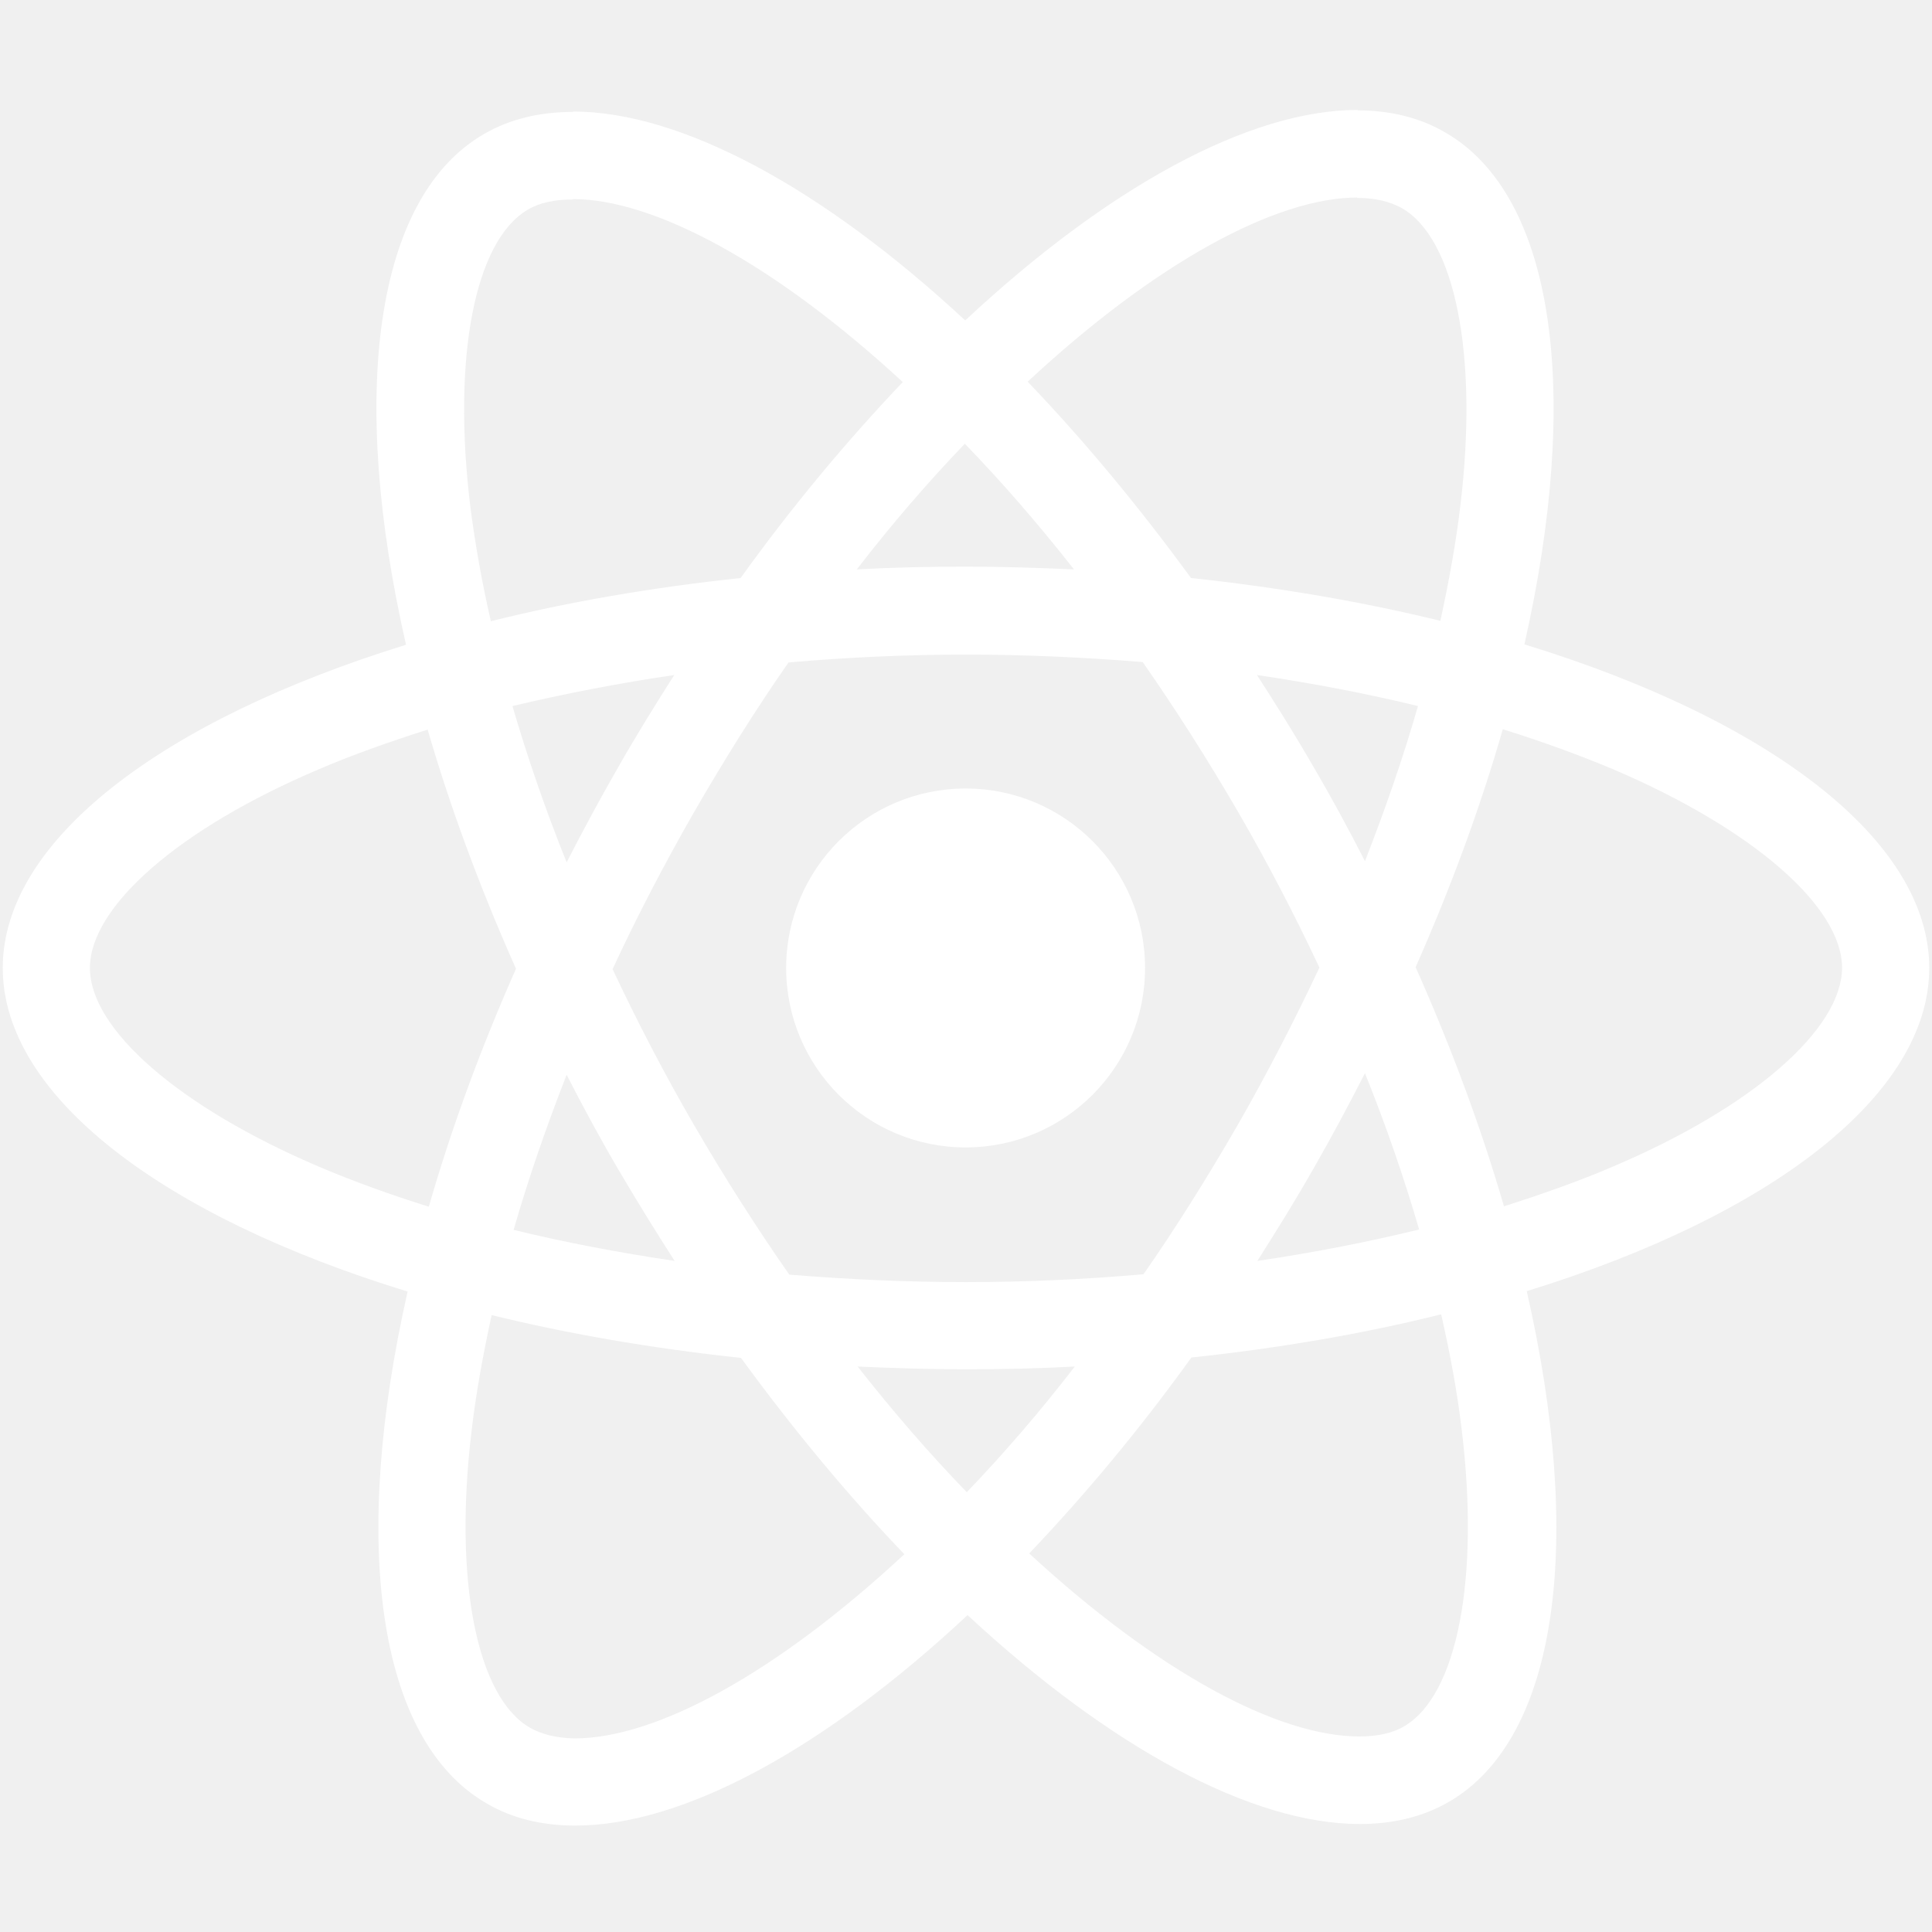
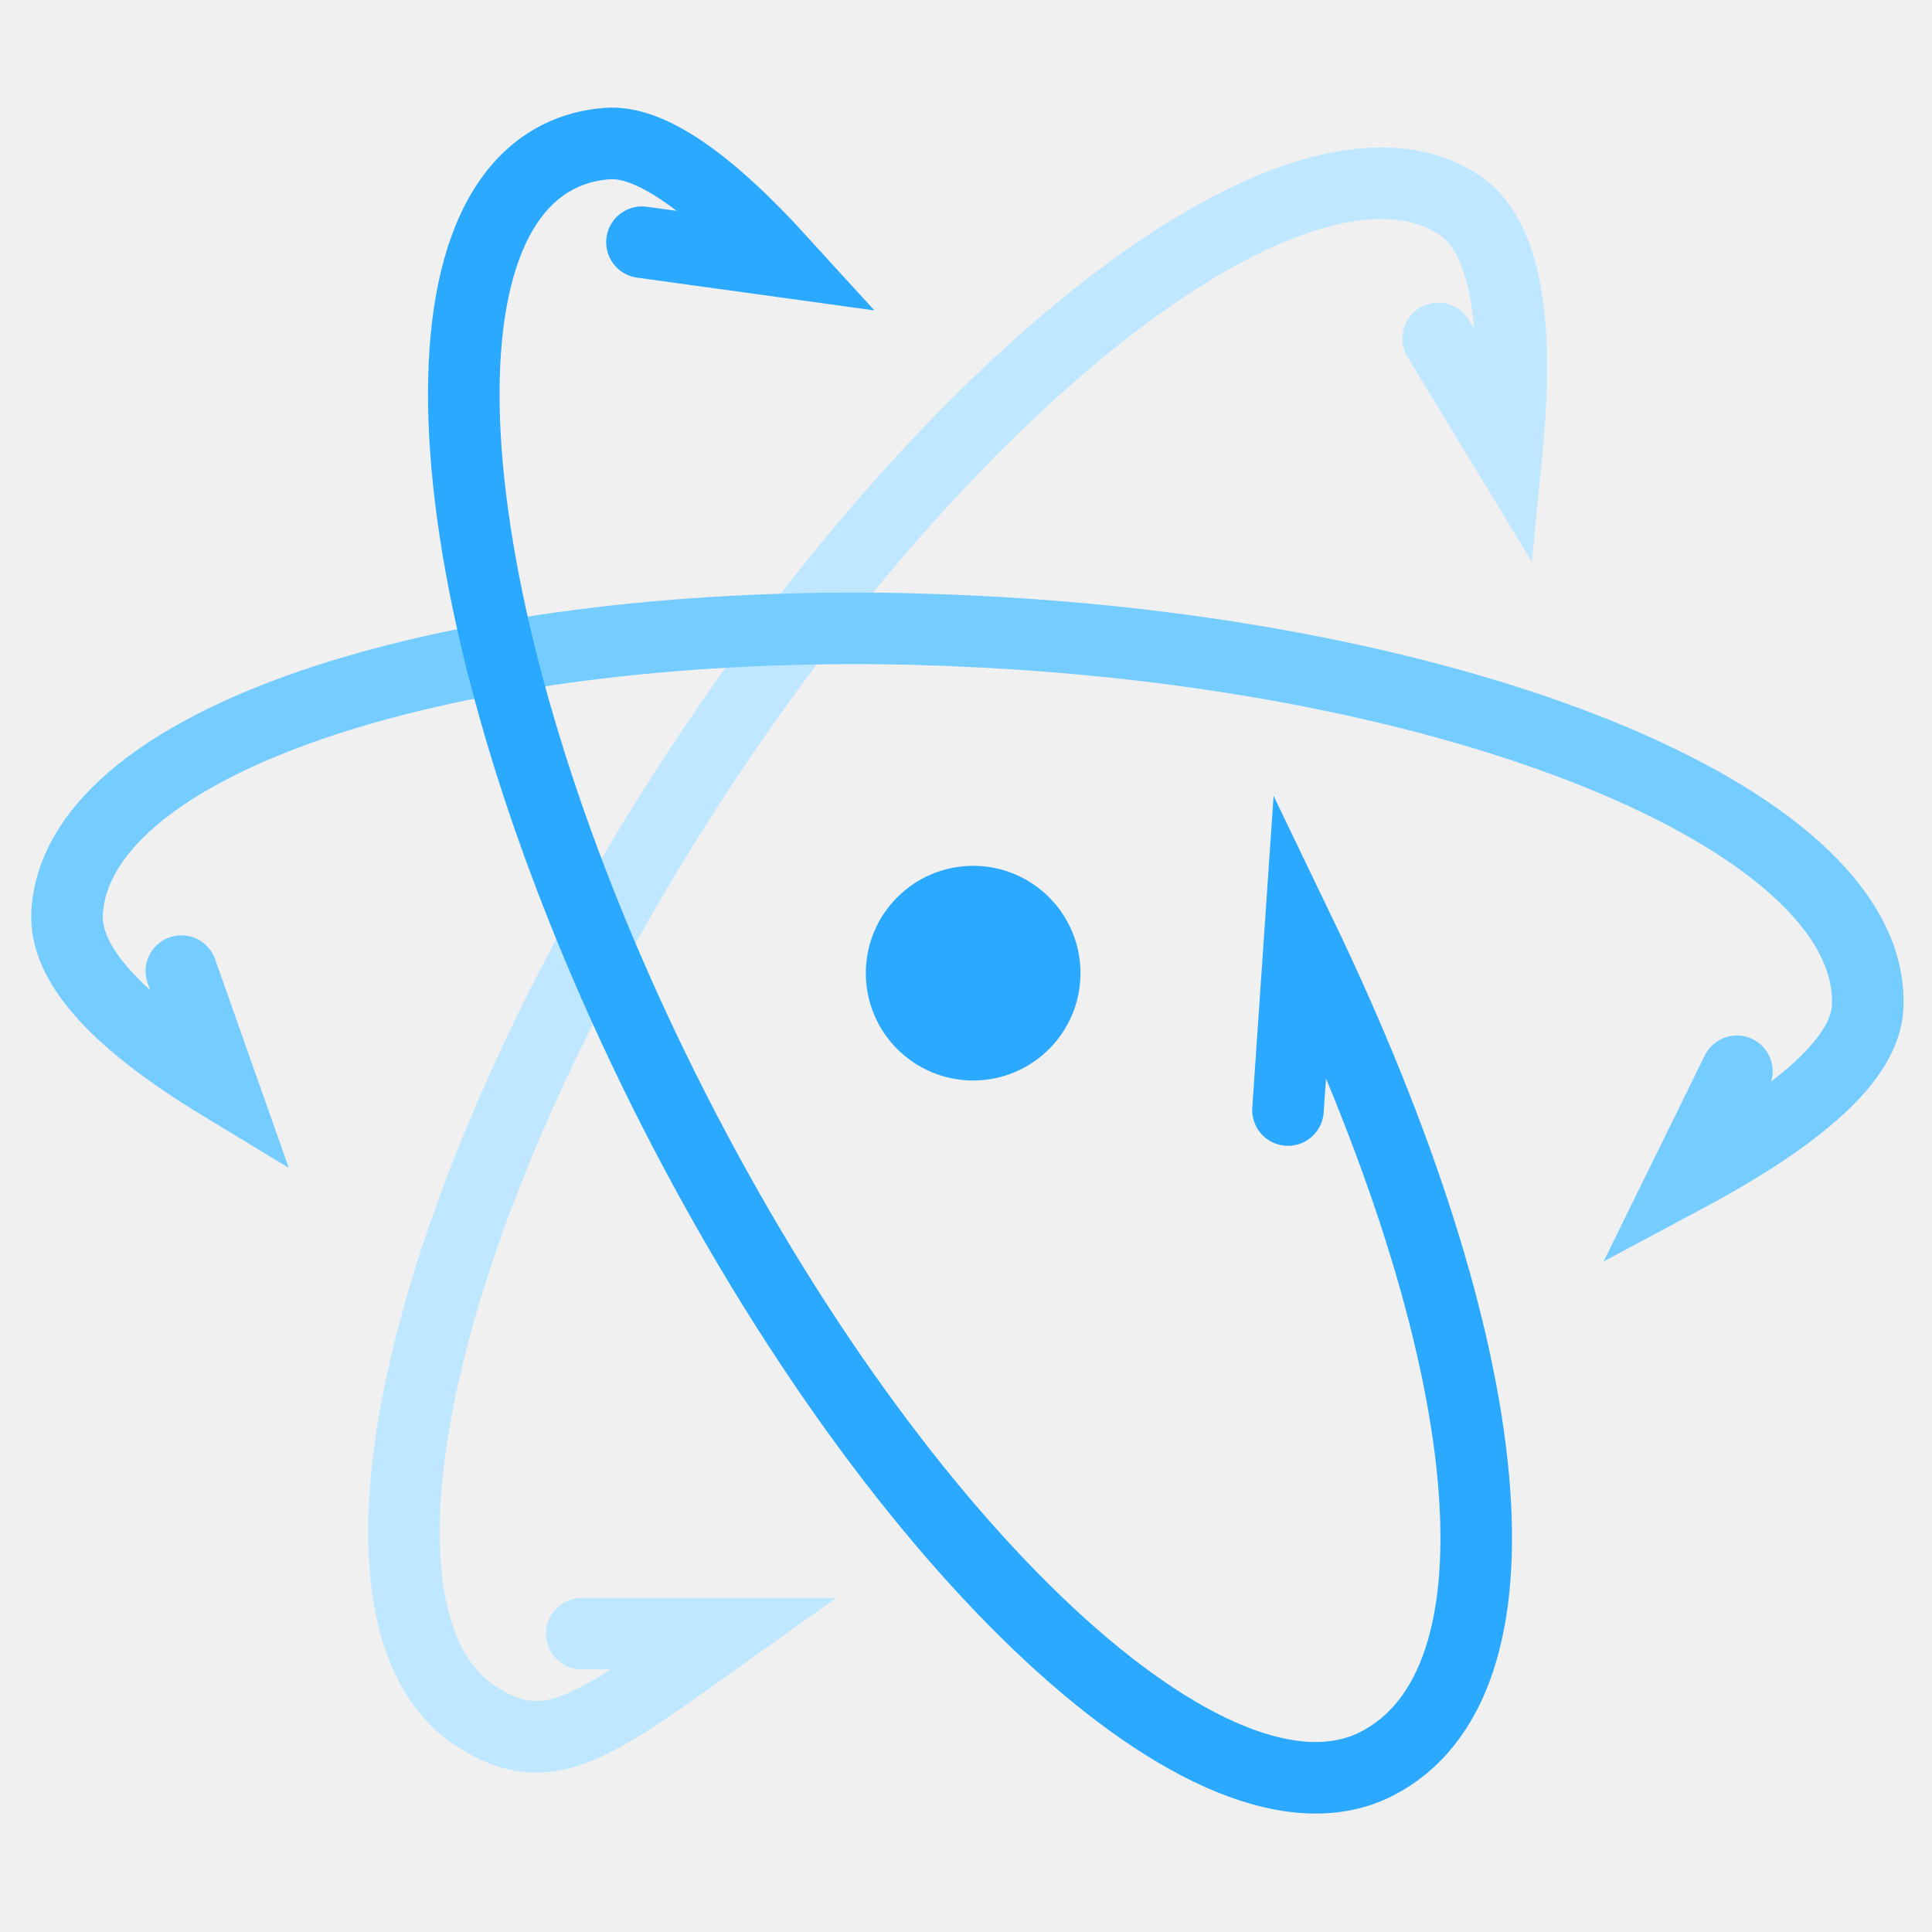
- <svg xmlns="http://www.w3.org/2000/svg" height="492" viewBox="0 0 492 492" width="492">
-   <g fill="#fff" transform="translate(0 28)">
-     <path d="m491.3 218.5c0-32.5-40.7-63.3-103.1-82.4 14.4-63.6 8-114.2-20.2-130.4-6.5-3.8-14.1-5.6-22.4-5.6v22.3c4.6 0 8.3.9 11.4 2.6 13.6 7.8 19.5 37.5 14.9 75.7-1.1 9.4-2.9 19.3-5.1 29.4-19.6-4.8-41-8.5-63.5-10.9-13.5-18.5-27.5-35.3-41.6-50 32.6-30.3 63.2-46.9 84-46.9v-22.3c-27.5 0-63.5 19.6-99.9 53.6-36.4-33.8-72.4-53.2-99.9-53.2v22.3c20.7 0 51.4 16.5 84 46.6-14 14.7-28 31.4-41.3 49.9-22.6 2.4-44 6.1-63.6 11-2.3-10-4-19.7-5.2-29-4.7-38.2 1.1-67.9 14.6-75.8 3-1.8 6.9-2.6 11.5-2.6v-22.3c-8.4 0-16 1.8-22.6 5.6-28.1 16.2-34.4 66.7-19.9 130.1-62.2 19.2-102.7 49.9-102.7 82.3 0 32.5 40.7 63.3 103.1 82.4-14.4 63.6-8 114.2 20.2 130.4 6.5 3.8 14.1 5.6 22.5 5.6 27.5 0 63.5-19.6 99.9-53.6 36.4 33.8 72.4 53.2 99.9 53.2 8.4 0 16-1.8 22.6-5.6 28.1-16.2 34.4-66.7 19.9-130.1 62-19.1 102.5-49.9 102.5-82.3zm-130.2-66.7c-3.7 12.9-8.3 26.2-13.5 39.5-4.1-8-8.4-16-13.1-24-4.6-8-9.5-15.8-14.4-23.4 14.2 2.1 27.9 4.7 41 7.9zm-45.8 106.5c-7.8 13.5-15.8 26.3-24.1 38.2-14.9 1.3-30 2-45.2 2-15.1 0-30.2-.7-45-1.9-8.3-11.9-16.4-24.6-24.2-38-7.6-13.1-14.5-26.4-20.8-39.8 6.2-13.4 13.2-26.8 20.7-39.9 7.8-13.5 15.8-26.3 24.1-38.2 14.9-1.3 30-2 45.2-2 15.1 0 30.2.7 45 1.9 8.3 11.9 16.4 24.6 24.2 38 7.6 13.1 14.5 26.4 20.8 39.8-6.3 13.4-13.2 26.8-20.7 39.9zm32.3-13c5.4 13.4 10 26.8 13.8 39.8-13.1 3.2-26.9 5.9-41.2 8 4.9-7.7 9.8-15.6 14.4-23.7 4.6-8 8.9-16.1 13-24.1zm-101.4 106.7c-9.3-9.6-18.6-20.3-27.8-32 9 .4 18.2.7 27.5.7 9.4 0 18.7-.2 27.8-.7-9 11.7-18.3 22.4-27.5 32zm-74.4-58.9c-14.2-2.1-27.9-4.7-41-7.9 3.7-12.9 8.3-26.2 13.5-39.5 4.1 8 8.4 16 13.1 24s9.5 15.8 14.4 23.4zm73.9-208.1c9.3 9.6 18.6 20.3 27.8 32-9-.4-18.2-.7-27.5-.7-9.4 0-18.7.2-27.8.7 9-11.7 18.3-22.4 27.5-32zm-74 58.9c-4.9 7.7-9.8 15.6-14.4 23.7-4.6 8-8.9 16-13 24-5.4-13.4-10-26.8-13.8-39.8 13.1-3.1 26.9-5.8 41.2-7.9zm-90.5 125.2c-35.4-15.1-58.3-34.9-58.3-50.6s22.9-35.6 58.3-50.6c8.6-3.7 18-7 27.7-10.1 5.7 19.6 13.2 40 22.5 60.9-9.2 20.8-16.6 41.1-22.2 60.6-9.9-3.1-19.3-6.5-28-10.2zm53.8 142.9c-13.6-7.8-19.5-37.5-14.9-75.7 1.1-9.4 2.9-19.3 5.1-29.4 19.6 4.8 41 8.5 63.5 10.9 13.5 18.5 27.5 35.3 41.6 50-32.6 30.3-63.2 46.9-84 46.9-4.5-.1-8.3-1-11.3-2.7zm237.2-76.2c4.7 38.2-1.1 67.9-14.6 75.8-3 1.8-6.9 2.6-11.5 2.6-20.7 0-51.4-16.5-84-46.6 14-14.7 28-31.4 41.3-49.9 22.6-2.4 44-6.1 63.6-11 2.3 10.1 4.1 19.8 5.2 29.1zm38.5-66.7c-8.6 3.7-18 7-27.7 10.1-5.7-19.6-13.2-40-22.5-60.9 9.2-20.8 16.6-41.1 22.2-60.6 9.9 3.1 19.3 6.5 28.1 10.2 35.4 15.1 58.3 34.9 58.3 50.6-.1 15.7-23 35.6-58.4 50.6z" />
-     <circle cx="245.9" cy="218.5" r="45.7" />
+ <svg xmlns="http://www.w3.org/2000/svg" height="135" viewBox="0 0 135 135" width="135">
+   <g fill="none" fill-rule="evenodd">
+     <path d="m0 0h135v135h-135z" />
+     <g transform="translate(4 10)">
+       <g stroke-linecap="round" stroke-width="5">
+         <path d="m96.492 13.648 4.793 7.895c.933-9.439-.193-15.193-3.379-17.262-1.665-1.081-3.66-1.554-5.906-1.469-12.129.46-31.698 17.16-47.688 41.781-18.95 29.181-25.685 58.425-15.031 65.344 5.057 3.284 8.23.706 17.334-5.781h-9.963" stroke="#bfe7ff" />
+         <path d="m117.365 64.857-3.648 7.428c8.34-4.455 12.601-8.414 12.783-11.879.665-12.685-26.941-24.429-61.688-26.25-3.257-.171-6.461-.261-9.594-.25-30.287.102-53.929 8.41-54.531 19.906-.186 3.541 3.416 7.551 10.805 12.031l-2.819-7.986" stroke="#75ccff" />
+         <path d="m40.858 6.924 9.744 1.345c-5.199-5.71-9.254-8.456-12.165-8.238-1.235.093-2.376.397-3.438.938-11.318 5.767-7.702 35.592 8.094 66.594 15.796 31.002 37.776 51.454 49.094 45.688 10.884-5.546 8.947-28.338-5.344-58.031l-.844 12.344" stroke="#2aa9ff" />
+       </g>
+       <path d="m71.5 58c0 4.142-3.358 7.5-7.5 7.5s-7.5-3.358-7.5-7.5 3.358-7.5 7.5-7.5 7.5 3.358 7.5 7.5z" fill="#2aa9ff" fill-rule="nonzero" />
+     </g>
  </g>
</svg>
